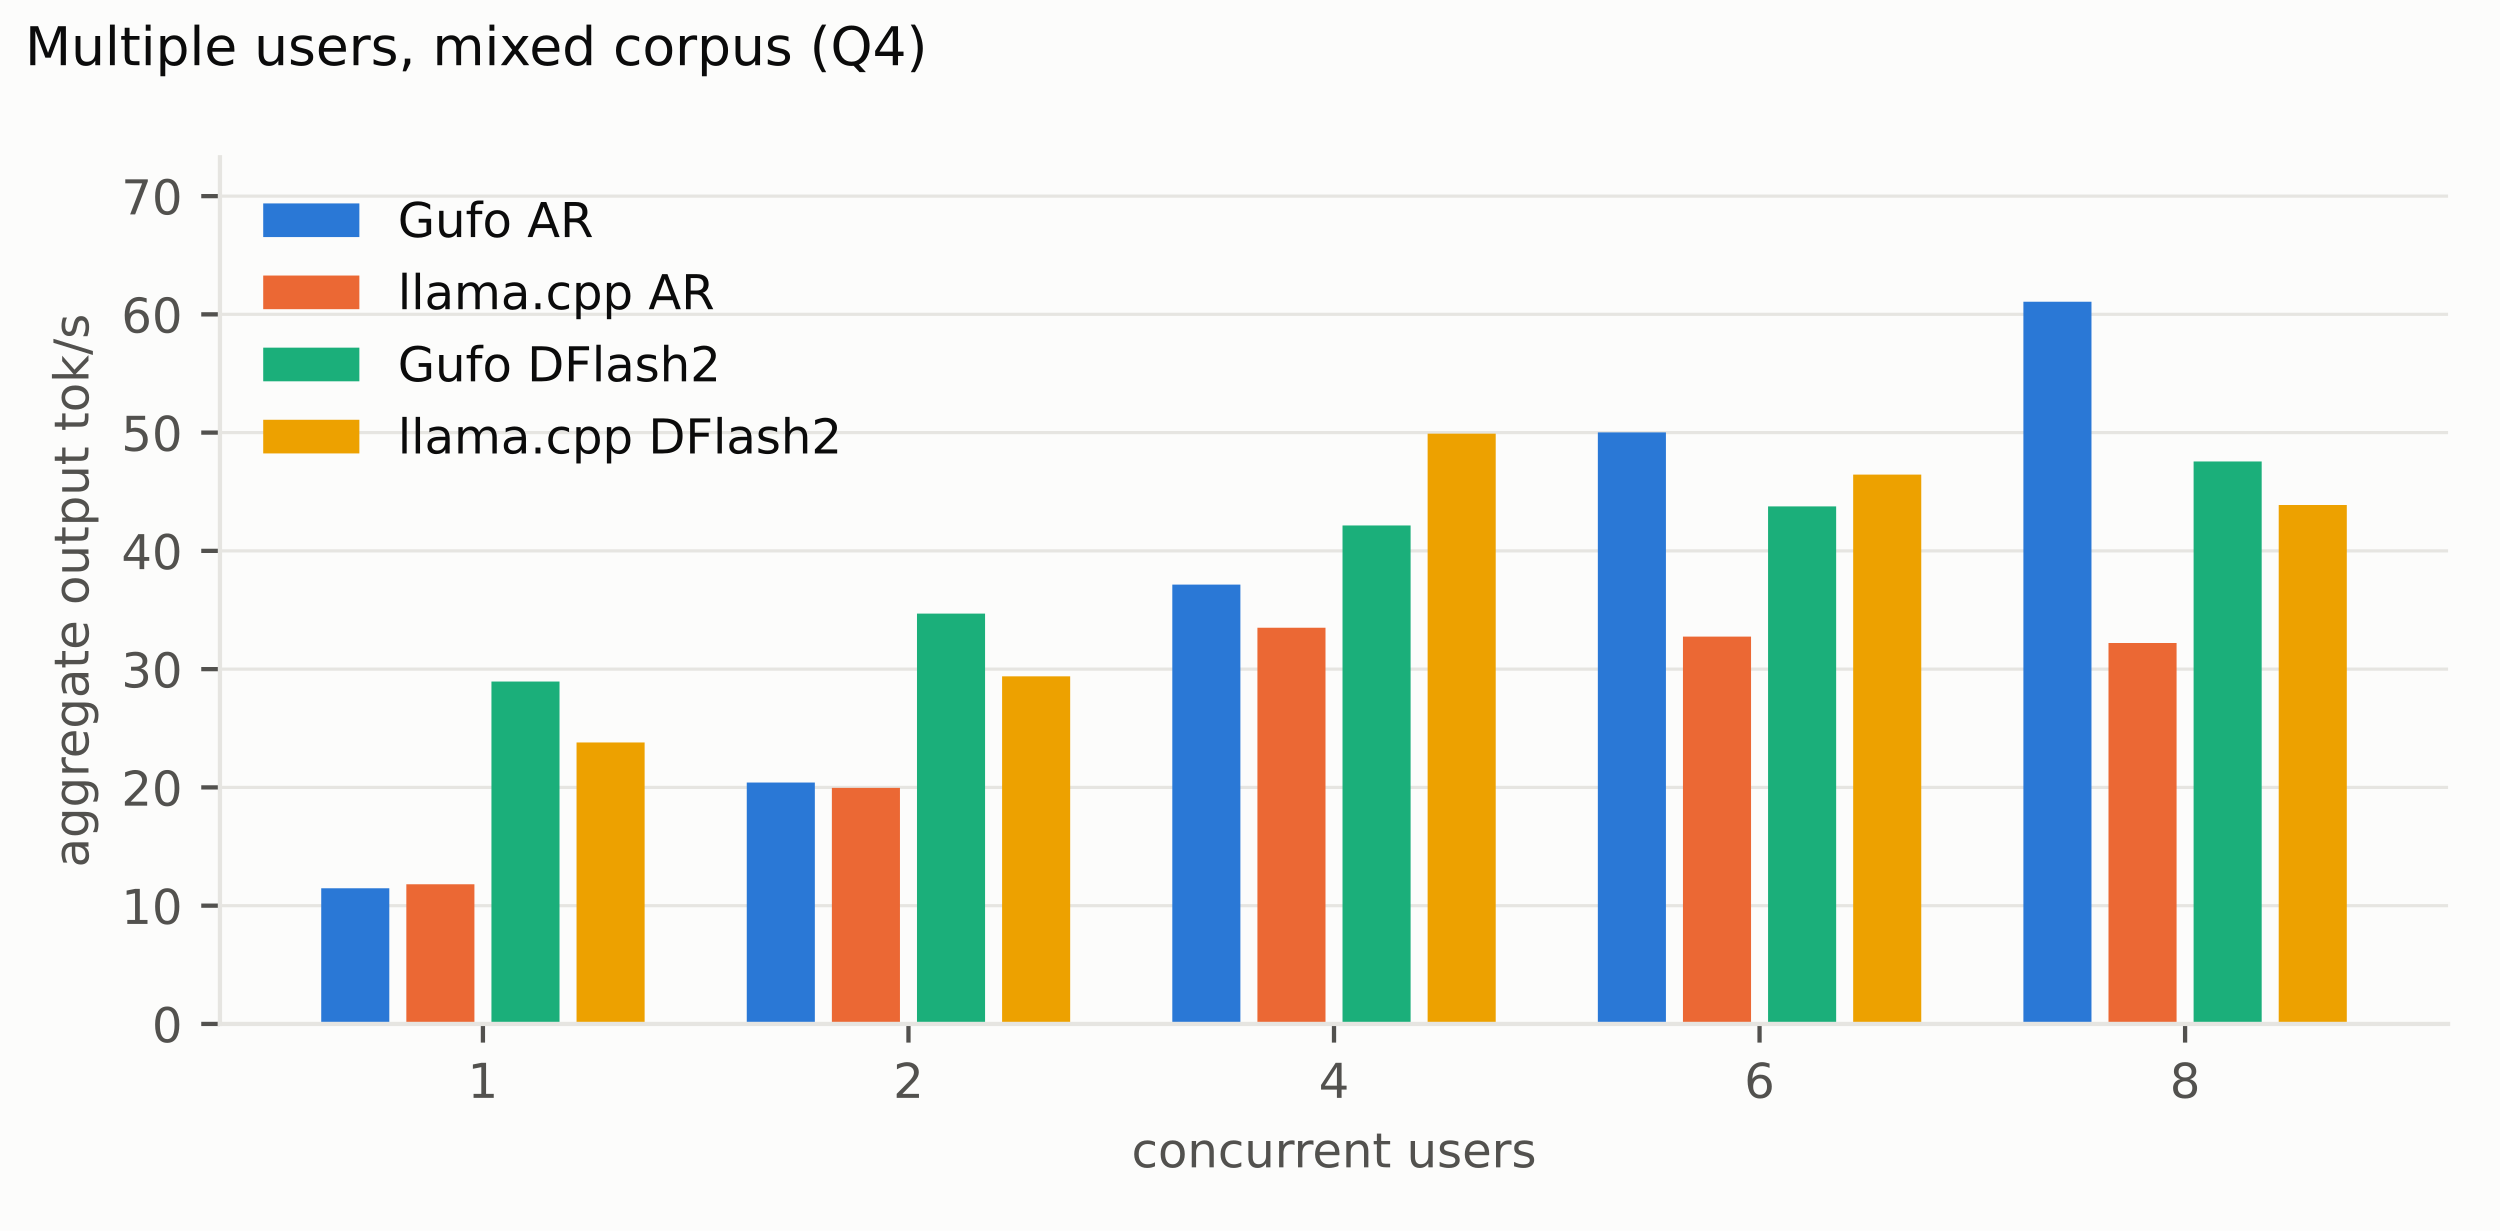
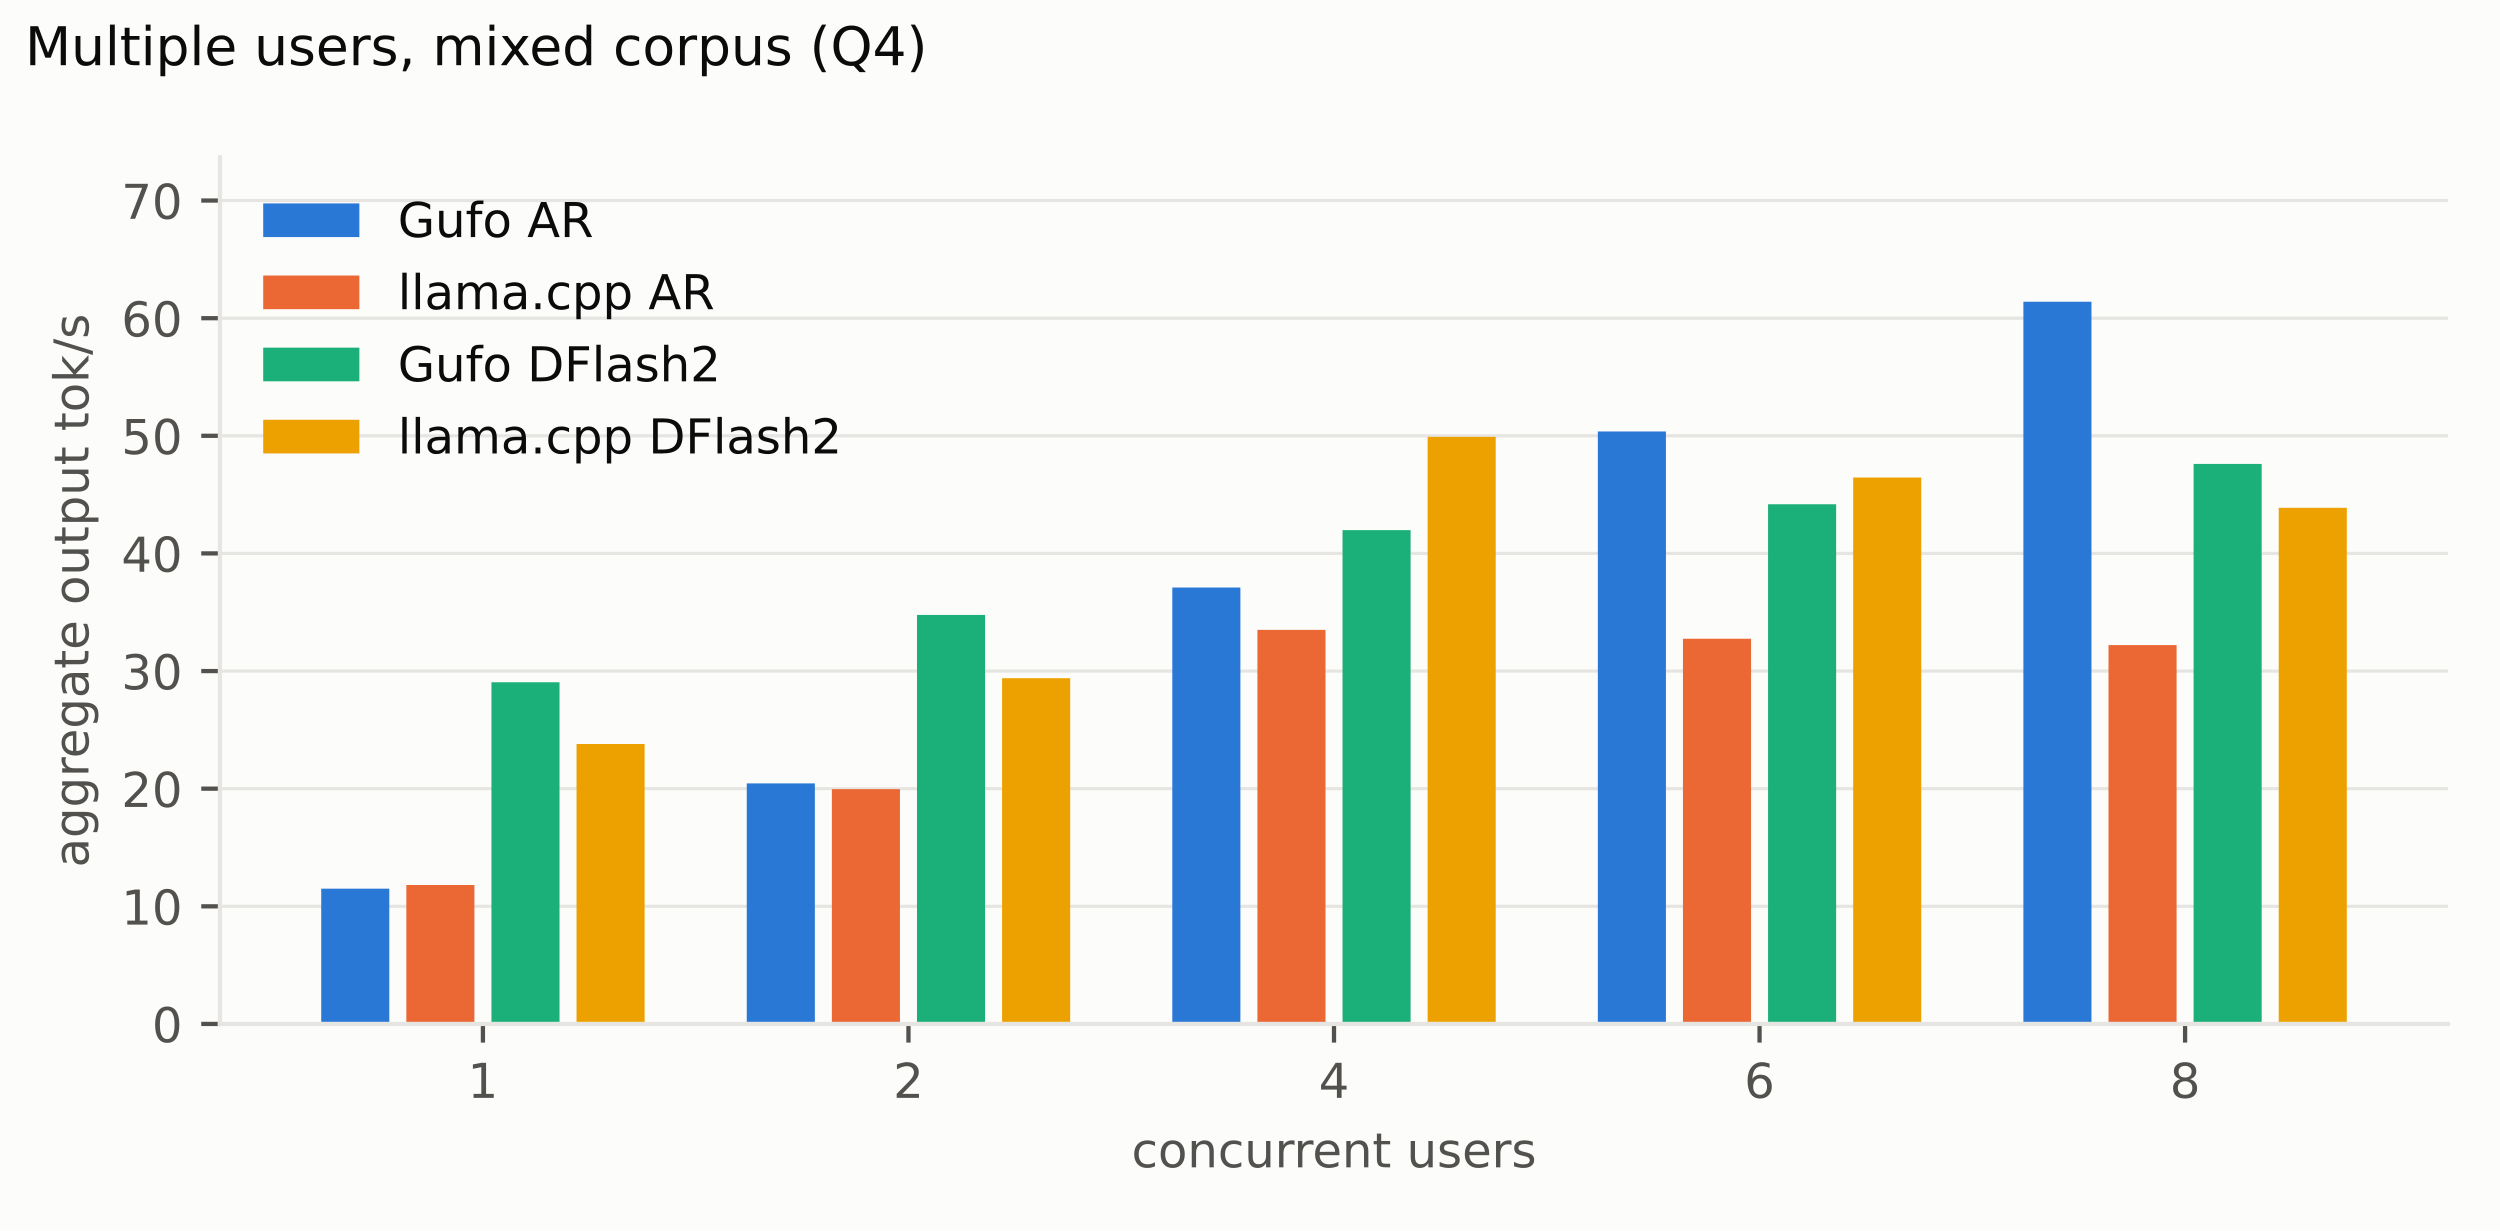
<svg xmlns="http://www.w3.org/2000/svg" xmlns:xlink="http://www.w3.org/1999/xlink" width="468pt" height="230.4pt" viewBox="0 0 468 230.4" version="1.1">
  <defs>
    <style type="text/css">*{stroke-linejoin: round; stroke-linecap: butt}</style>
  </defs>
  <g id="figure_1">
    <g id="patch_1">
      <path d="M 0 230.4  L 468 230.4  L 468 0  L 0 0  z " style="fill: #fcfcfb" />
    </g>
    <g id="axes_1">
      <g id="patch_2">
        <path d="M 41.173 191.68  L 458.28 191.68  L 458.28 29.441  L 41.173 29.441  z " style="fill: #fcfcfb" />
      </g>
      <g id="matplotlib.axis_1">
        <g id="xtick_1">
          <g id="line2d_1">
            <defs>
              <path id="m1ebf051f68" d="M 0 0  L 0 3.5  " style="stroke: #52514e; stroke-width: 0.8" />
            </defs>
            <g>
              <use xlink:href="#m1ebf051f68" x="90.404" y="191.68" style="fill: #52514e; stroke: #52514e; stroke-width: 0.8" />
            </g>
          </g>
          <g id="text_1">
            <text style="font-size: 9px; font-family: 'DejaVu Sans', 'Bitstream Vera Sans', 'Computer Modern Sans Serif', 'Lucida Grande', 'Verdana', 'Geneva', 'Lucid', 'Arial', 'Helvetica', 'Avant Garde', sans-serif; text-anchor: middle; fill: #52514e" x="90.404" y="205.518" transform="rotate(-0 90.40391 205.5179)">1</text>
          </g>
        </g>
        <g id="xtick_2">
          <g id="line2d_2">
            <g>
              <use xlink:href="#m1ebf051f68" x="170.065" y="191.68" style="fill: #52514e; stroke: #52514e; stroke-width: 0.8" />
            </g>
          </g>
          <g id="text_2">
            <text style="font-size: 9px; font-family: 'DejaVu Sans', 'Bitstream Vera Sans', 'Computer Modern Sans Serif', 'Lucida Grande', 'Verdana', 'Geneva', 'Lucid', 'Arial', 'Helvetica', 'Avant Garde', sans-serif; text-anchor: middle; fill: #52514e" x="170.065" y="205.518" transform="rotate(-0 170.0653 205.5179)">2</text>
          </g>
        </g>
        <g id="xtick_3">
          <g id="line2d_3">
            <g>
              <use xlink:href="#m1ebf051f68" x="249.727" y="191.68" style="fill: #52514e; stroke: #52514e; stroke-width: 0.8" />
            </g>
          </g>
          <g id="text_3">
            <text style="font-size: 9px; font-family: 'DejaVu Sans', 'Bitstream Vera Sans', 'Computer Modern Sans Serif', 'Lucida Grande', 'Verdana', 'Geneva', 'Lucid', 'Arial', 'Helvetica', 'Avant Garde', sans-serif; text-anchor: middle; fill: #52514e" x="249.727" y="205.518" transform="rotate(-0 249.7266 205.5179)">4</text>
          </g>
        </g>
        <g id="xtick_4">
          <g id="line2d_4">
            <g>
              <use xlink:href="#m1ebf051f68" x="329.388" y="191.68" style="fill: #52514e; stroke: #52514e; stroke-width: 0.8" />
            </g>
          </g>
          <g id="text_4">
            <text style="font-size: 9px; font-family: 'DejaVu Sans', 'Bitstream Vera Sans', 'Computer Modern Sans Serif', 'Lucida Grande', 'Verdana', 'Geneva', 'Lucid', 'Arial', 'Helvetica', 'Avant Garde', sans-serif; text-anchor: middle; fill: #52514e" x="329.388" y="205.518" transform="rotate(-0 329.3879 205.5179)">6</text>
          </g>
        </g>
        <g id="xtick_5">
          <g id="line2d_5">
            <g>
              <use xlink:href="#m1ebf051f68" x="409.049" y="191.68" style="fill: #52514e; stroke: #52514e; stroke-width: 0.8" />
            </g>
          </g>
          <g id="text_5">
            <text style="font-size: 9px; font-family: 'DejaVu Sans', 'Bitstream Vera Sans', 'Computer Modern Sans Serif', 'Lucida Grande', 'Verdana', 'Geneva', 'Lucid', 'Arial', 'Helvetica', 'Avant Garde', sans-serif; text-anchor: middle; fill: #52514e" x="409.049" y="205.518" transform="rotate(-0 409.0493 205.5179)">8</text>
          </g>
        </g>
        <g id="text_6">
          <text style="font-size: 9px; font-family: 'DejaVu Sans', 'Bitstream Vera Sans', 'Computer Modern Sans Serif', 'Lucida Grande', 'Verdana', 'Geneva', 'Lucid', 'Arial', 'Helvetica', 'Avant Garde', sans-serif; text-anchor: middle; fill: #52514e" x="249.727" y="218.518" transform="rotate(-0 249.7266 218.5179)">concurrent users</text>
        </g>
      </g>
      <g id="matplotlib.axis_2">
        <g id="ytick_1">
          <g id="line2d_6">
            <path d="M 41.173 191.68  L 458.28 191.68  " clip-path="url(#p2d3f1ae1b2)" style="fill: none; stroke: #e6e5e1; stroke-width: 0.6; stroke-linecap: square" />
          </g>
          <g id="line2d_7">
            <defs>
              <path id="m680e5b1e24" d="M 0 0  L -3.5 0  " style="stroke: #52514e; stroke-width: 0.8" />
            </defs>
            <g>
              <use xlink:href="#m680e5b1e24" x="41.173" y="191.68" style="fill: #52514e; stroke: #52514e; stroke-width: 0.8" />
            </g>
          </g>
          <g id="text_7">
            <text style="font-size: 9px; font-family: 'DejaVu Sans', 'Bitstream Vera Sans', 'Computer Modern Sans Serif', 'Lucida Grande', 'Verdana', 'Geneva', 'Lucid', 'Arial', 'Helvetica', 'Avant Garde', sans-serif; text-anchor: end; fill: #52514e" x="34.173" y="195.099" transform="rotate(-0 34.1732 195.0989)">0</text>
          </g>
        </g>
        <g id="ytick_2">
          <g id="line2d_8">
-             <path d="M 41.173 169.542  L 458.28 169.542  " clip-path="url(#p2d3f1ae1b2)" style="fill: none; stroke: #e6e5e1; stroke-width: 0.6; stroke-linecap: square" />
+             <path d="M 41.173 169.661  L 458.28 169.661  " clip-path="url(#p2d3f1ae1b2)" style="fill: none; stroke: #e6e5e1; stroke-width: 0.6; stroke-linecap: square" />
          </g>
          <g id="line2d_9">
            <g>
-               <use xlink:href="#m680e5b1e24" x="41.173" y="169.542" style="fill: #52514e; stroke: #52514e; stroke-width: 0.8" />
+               <use xlink:href="#m680e5b1e24" x="41.173" y="169.661" style="fill: #52514e; stroke: #52514e; stroke-width: 0.8" />
            </g>
          </g>
          <g id="text_8">
-             <text style="font-size: 9px; font-family: 'DejaVu Sans', 'Bitstream Vera Sans', 'Computer Modern Sans Serif', 'Lucida Grande', 'Verdana', 'Geneva', 'Lucid', 'Arial', 'Helvetica', 'Avant Garde', sans-serif; text-anchor: end; fill: #52514e" x="34.173" y="172.961" transform="rotate(-0 34.1732 172.9605)">10</text>
+             <text style="font-size: 9px; font-family: 'DejaVu Sans', 'Bitstream Vera Sans', 'Computer Modern Sans Serif', 'Lucida Grande', 'Verdana', 'Geneva', 'Lucid', 'Arial', 'Helvetica', 'Avant Garde', sans-serif; text-anchor: end; fill: #52514e" x="34.173" y="173.08" transform="rotate(-0 34.1732 173.0795)">10</text>
          </g>
        </g>
        <g id="ytick_3">
          <g id="line2d_10">
-             <path d="M 41.173 147.403  L 458.28 147.403  " clip-path="url(#p2d3f1ae1b2)" style="fill: none; stroke: #e6e5e1; stroke-width: 0.6; stroke-linecap: square" />
+             <path d="M 41.173 147.641  L 458.28 147.641  " clip-path="url(#p2d3f1ae1b2)" style="fill: none; stroke: #e6e5e1; stroke-width: 0.6; stroke-linecap: square" />
          </g>
          <g id="line2d_11">
            <g>
-               <use xlink:href="#m680e5b1e24" x="41.173" y="147.403" style="fill: #52514e; stroke: #52514e; stroke-width: 0.8" />
+               <use xlink:href="#m680e5b1e24" x="41.173" y="147.641" style="fill: #52514e; stroke: #52514e; stroke-width: 0.8" />
            </g>
          </g>
          <g id="text_9">
-             <text style="font-size: 9px; font-family: 'DejaVu Sans', 'Bitstream Vera Sans', 'Computer Modern Sans Serif', 'Lucida Grande', 'Verdana', 'Geneva', 'Lucid', 'Arial', 'Helvetica', 'Avant Garde', sans-serif; text-anchor: end; fill: #52514e" x="34.173" y="150.822" transform="rotate(-0 34.1732 150.8221)">20</text>
+             <text style="font-size: 9px; font-family: 'DejaVu Sans', 'Bitstream Vera Sans', 'Computer Modern Sans Serif', 'Lucida Grande', 'Verdana', 'Geneva', 'Lucid', 'Arial', 'Helvetica', 'Avant Garde', sans-serif; text-anchor: end; fill: #52514e" x="34.173" y="151.06" transform="rotate(-0 34.1732 151.0601)">20</text>
          </g>
        </g>
        <g id="ytick_4">
          <g id="line2d_12">
-             <path d="M 41.173 125.265  L 458.28 125.265  " clip-path="url(#p2d3f1ae1b2)" style="fill: none; stroke: #e6e5e1; stroke-width: 0.6; stroke-linecap: square" />
+             <path d="M 41.173 125.622  L 458.28 125.622  " clip-path="url(#p2d3f1ae1b2)" style="fill: none; stroke: #e6e5e1; stroke-width: 0.6; stroke-linecap: square" />
          </g>
          <g id="line2d_13">
            <g>
-               <use xlink:href="#m680e5b1e24" x="41.173" y="125.265" style="fill: #52514e; stroke: #52514e; stroke-width: 0.8" />
+               <use xlink:href="#m680e5b1e24" x="41.173" y="125.622" style="fill: #52514e; stroke: #52514e; stroke-width: 0.8" />
            </g>
          </g>
          <g id="text_10">
-             <text style="font-size: 9px; font-family: 'DejaVu Sans', 'Bitstream Vera Sans', 'Computer Modern Sans Serif', 'Lucida Grande', 'Verdana', 'Geneva', 'Lucid', 'Arial', 'Helvetica', 'Avant Garde', sans-serif; text-anchor: end; fill: #52514e" x="34.173" y="128.684" transform="rotate(-0 34.1732 128.6837)">30</text>
+             <text style="font-size: 9px; font-family: 'DejaVu Sans', 'Bitstream Vera Sans', 'Computer Modern Sans Serif', 'Lucida Grande', 'Verdana', 'Geneva', 'Lucid', 'Arial', 'Helvetica', 'Avant Garde', sans-serif; text-anchor: end; fill: #52514e" x="34.173" y="129.041" transform="rotate(-0 34.1732 129.0406)">30</text>
          </g>
        </g>
        <g id="ytick_5">
          <g id="line2d_14">
-             <path d="M 41.173 103.126  L 458.28 103.126  " clip-path="url(#p2d3f1ae1b2)" style="fill: none; stroke: #e6e5e1; stroke-width: 0.6; stroke-linecap: square" />
+             <path d="M 41.173 103.602  L 458.28 103.602  " clip-path="url(#p2d3f1ae1b2)" style="fill: none; stroke: #e6e5e1; stroke-width: 0.6; stroke-linecap: square" />
          </g>
          <g id="line2d_15">
            <g>
-               <use xlink:href="#m680e5b1e24" x="41.173" y="103.126" style="fill: #52514e; stroke: #52514e; stroke-width: 0.8" />
+               <use xlink:href="#m680e5b1e24" x="41.173" y="103.602" style="fill: #52514e; stroke: #52514e; stroke-width: 0.8" />
            </g>
          </g>
          <g id="text_11">
-             <text style="font-size: 9px; font-family: 'DejaVu Sans', 'Bitstream Vera Sans', 'Computer Modern Sans Serif', 'Lucida Grande', 'Verdana', 'Geneva', 'Lucid', 'Arial', 'Helvetica', 'Avant Garde', sans-serif; text-anchor: end; fill: #52514e" x="34.173" y="106.545" transform="rotate(-0 34.1732 106.5453)">40</text>
+             <text style="font-size: 9px; font-family: 'DejaVu Sans', 'Bitstream Vera Sans', 'Computer Modern Sans Serif', 'Lucida Grande', 'Verdana', 'Geneva', 'Lucid', 'Arial', 'Helvetica', 'Avant Garde', sans-serif; text-anchor: end; fill: #52514e" x="34.173" y="107.021" transform="rotate(-0 34.1732 107.0212)">40</text>
          </g>
        </g>
        <g id="ytick_6">
          <g id="line2d_16">
-             <path d="M 41.173 80.988  L 458.28 80.988  " clip-path="url(#p2d3f1ae1b2)" style="fill: none; stroke: #e6e5e1; stroke-width: 0.6; stroke-linecap: square" />
+             <path d="M 41.173 81.583  L 458.28 81.583  " clip-path="url(#p2d3f1ae1b2)" style="fill: none; stroke: #e6e5e1; stroke-width: 0.6; stroke-linecap: square" />
          </g>
          <g id="line2d_17">
            <g>
-               <use xlink:href="#m680e5b1e24" x="41.173" y="80.988" style="fill: #52514e; stroke: #52514e; stroke-width: 0.8" />
+               <use xlink:href="#m680e5b1e24" x="41.173" y="81.583" style="fill: #52514e; stroke: #52514e; stroke-width: 0.8" />
            </g>
          </g>
          <g id="text_12">
-             <text style="font-size: 9px; font-family: 'DejaVu Sans', 'Bitstream Vera Sans', 'Computer Modern Sans Serif', 'Lucida Grande', 'Verdana', 'Geneva', 'Lucid', 'Arial', 'Helvetica', 'Avant Garde', sans-serif; text-anchor: end; fill: #52514e" x="34.173" y="84.407" transform="rotate(-0 34.1732 84.40683)">50</text>
+             <text style="font-size: 9px; font-family: 'DejaVu Sans', 'Bitstream Vera Sans', 'Computer Modern Sans Serif', 'Lucida Grande', 'Verdana', 'Geneva', 'Lucid', 'Arial', 'Helvetica', 'Avant Garde', sans-serif; text-anchor: end; fill: #52514e" x="34.173" y="85.002" transform="rotate(-0 34.1732 85.00176)">50</text>
          </g>
        </g>
        <g id="ytick_7">
          <g id="line2d_18">
-             <path d="M 41.173 58.849  L 458.28 58.849  " clip-path="url(#p2d3f1ae1b2)" style="fill: none; stroke: #e6e5e1; stroke-width: 0.6; stroke-linecap: square" />
+             <path d="M 41.173 59.563  L 458.28 59.563  " clip-path="url(#p2d3f1ae1b2)" style="fill: none; stroke: #e6e5e1; stroke-width: 0.6; stroke-linecap: square" />
          </g>
          <g id="line2d_19">
            <g>
-               <use xlink:href="#m680e5b1e24" x="41.173" y="58.849" style="fill: #52514e; stroke: #52514e; stroke-width: 0.8" />
+               <use xlink:href="#m680e5b1e24" x="41.173" y="59.563" style="fill: #52514e; stroke: #52514e; stroke-width: 0.8" />
            </g>
          </g>
          <g id="text_13">
-             <text style="font-size: 9px; font-family: 'DejaVu Sans', 'Bitstream Vera Sans', 'Computer Modern Sans Serif', 'Lucida Grande', 'Verdana', 'Geneva', 'Lucid', 'Arial', 'Helvetica', 'Avant Garde', sans-serif; text-anchor: end; fill: #52514e" x="34.173" y="62.268" transform="rotate(-0 34.1732 62.26841)">60</text>
+             <text style="font-size: 9px; font-family: 'DejaVu Sans', 'Bitstream Vera Sans', 'Computer Modern Sans Serif', 'Lucida Grande', 'Verdana', 'Geneva', 'Lucid', 'Arial', 'Helvetica', 'Avant Garde', sans-serif; text-anchor: end; fill: #52514e" x="34.173" y="62.982" transform="rotate(-0 34.1732 62.98232)">60</text>
          </g>
        </g>
        <g id="ytick_8">
          <g id="line2d_20">
-             <path d="M 41.173 36.711  L 458.28 36.711  " clip-path="url(#p2d3f1ae1b2)" style="fill: none; stroke: #e6e5e1; stroke-width: 0.6; stroke-linecap: square" />
+             <path d="M 41.173 37.544  L 458.28 37.544  " clip-path="url(#p2d3f1ae1b2)" style="fill: none; stroke: #e6e5e1; stroke-width: 0.6; stroke-linecap: square" />
          </g>
          <g id="line2d_21">
            <g>
-               <use xlink:href="#m680e5b1e24" x="41.173" y="36.711" style="fill: #52514e; stroke: #52514e; stroke-width: 0.8" />
+               <use xlink:href="#m680e5b1e24" x="41.173" y="37.544" style="fill: #52514e; stroke: #52514e; stroke-width: 0.8" />
            </g>
          </g>
          <g id="text_14">
-             <text style="font-size: 9px; font-family: 'DejaVu Sans', 'Bitstream Vera Sans', 'Computer Modern Sans Serif', 'Lucida Grande', 'Verdana', 'Geneva', 'Lucid', 'Arial', 'Helvetica', 'Avant Garde', sans-serif; text-anchor: end; fill: #52514e" x="34.173" y="40.13" transform="rotate(-0 34.1732 40.12998)">70</text>
+             <text style="font-size: 9px; font-family: 'DejaVu Sans', 'Bitstream Vera Sans', 'Computer Modern Sans Serif', 'Lucida Grande', 'Verdana', 'Geneva', 'Lucid', 'Arial', 'Helvetica', 'Avant Garde', sans-serif; text-anchor: end; fill: #52514e" x="34.173" y="40.963" transform="rotate(-0 34.1732 40.96288)">70</text>
          </g>
        </g>
        <g id="text_15">
          <text style="font-size: 9px; font-family: 'DejaVu Sans', 'Bitstream Vera Sans', 'Computer Modern Sans Serif', 'Lucida Grande', 'Verdana', 'Geneva', 'Lucid', 'Arial', 'Helvetica', 'Avant Garde', sans-serif; text-anchor: middle; fill: #52514e" x="16.559" y="110.56" transform="rotate(-90 16.55859 110.5604)">aggregate output tok/s</text>
        </g>
      </g>
      <g id="patch_3">
-         <path d="M 60.133 191.68  L 72.878 191.68  L 72.878 166.287  L 60.133 166.287  z " clip-path="url(#p2d3f1ae1b2)" style="fill: #2a78d6" />
+         <path d="M 60.133 191.68  L 72.878 191.68  L 72.878 166.358  L 60.133 166.358  z " clip-path="url(#p2d3f1ae1b2)" style="fill: #2a78d6" />
      </g>
      <g id="patch_4">
-         <path d="M 139.794 191.68  L 152.54 191.68  L 152.54 146.495  L 139.794 146.495  z " clip-path="url(#p2d3f1ae1b2)" style="fill: #2a78d6" />
+         <path d="M 139.794 191.68  L 152.54 191.68  L 152.54 146.65  L 139.794 146.65  z " clip-path="url(#p2d3f1ae1b2)" style="fill: #2a78d6" />
      </g>
      <g id="patch_5">
-         <path d="M 219.455 191.68  L 232.201 191.68  L 232.201 109.436  L 219.455 109.436  z " clip-path="url(#p2d3f1ae1b2)" style="fill: #2a78d6" />
+         <path d="M 219.455 191.68  L 232.201 191.68  L 232.201 109.988  L 219.455 109.988  z " clip-path="url(#p2d3f1ae1b2)" style="fill: #2a78d6" />
      </g>
      <g id="patch_6">
-         <path d="M 299.117 191.68  L 311.862 191.68  L 311.862 80.944  L 299.117 80.944  z " clip-path="url(#p2d3f1ae1b2)" style="fill: #2a78d6" />
+         <path d="M 299.117 191.68  L 311.862 191.68  L 311.862 80.768  L 299.117 80.768  z " clip-path="url(#p2d3f1ae1b2)" style="fill: #2a78d6" />
      </g>
      <g id="patch_7">
        <path d="M 378.778 191.68  L 391.524 191.68  L 391.524 56.481  L 378.778 56.481  z " clip-path="url(#p2d3f1ae1b2)" style="fill: #2a78d6" />
      </g>
      <g id="patch_8">
-         <path d="M 76.065 191.68  L 88.811 191.68  L 88.811 165.535  L 76.065 165.535  z " clip-path="url(#p2d3f1ae1b2)" style="fill: #eb6834" />
+         <path d="M 76.065 191.68  L 88.811 191.68  L 88.811 165.675  L 76.065 165.675  z " clip-path="url(#p2d3f1ae1b2)" style="fill: #eb6834" />
      </g>
      <g id="patch_9">
-         <path d="M 155.726 191.68  L 168.472 191.68  L 168.472 147.492  L 155.726 147.492  z " clip-path="url(#p2d3f1ae1b2)" style="fill: #eb6834" />
+         <path d="M 155.726 191.68  L 168.472 191.68  L 168.472 147.729  L 155.726 147.729  z " clip-path="url(#p2d3f1ae1b2)" style="fill: #eb6834" />
      </g>
      <g id="patch_10">
-         <path d="M 235.388 191.68  L 248.133 191.68  L 248.133 117.516  L 235.388 117.516  z " clip-path="url(#p2d3f1ae1b2)" style="fill: #eb6834" />
+         <path d="M 235.388 191.68  L 248.133 191.68  L 248.133 117.915  L 235.388 117.915  z " clip-path="url(#p2d3f1ae1b2)" style="fill: #eb6834" />
      </g>
      <g id="patch_11">
-         <path d="M 315.049 191.68  L 327.795 191.68  L 327.795 119.177  L 315.049 119.177  z " clip-path="url(#p2d3f1ae1b2)" style="fill: #eb6834" />
+         <path d="M 315.049 191.68  L 327.795 191.68  L 327.795 119.566  L 315.049 119.566  z " clip-path="url(#p2d3f1ae1b2)" style="fill: #eb6834" />
      </g>
      <g id="patch_12">
-         <path d="M 394.71 191.68  L 407.456 191.68  L 407.456 120.372  L 394.71 120.372  z " clip-path="url(#p2d3f1ae1b2)" style="fill: #eb6834" />
+         <path d="M 394.71 191.68  L 407.456 191.68  L 407.456 120.755  L 394.71 120.755  z " clip-path="url(#p2d3f1ae1b2)" style="fill: #eb6834" />
      </g>
      <g id="patch_13">
-         <path d="M 91.997 191.68  L 104.743 191.68  L 104.743 127.589  L 91.997 127.589  z " clip-path="url(#p2d3f1ae1b2)" style="fill: #1baf7a" />
+         <path d="M 91.997 191.68  L 104.743 191.68  L 104.743 127.714  L 91.997 127.714  z " clip-path="url(#p2d3f1ae1b2)" style="fill: #1baf7a" />
      </g>
      <g id="patch_14">
-         <path d="M 171.658 191.68  L 184.404 191.68  L 184.404 114.86  L 171.658 114.86  z " clip-path="url(#p2d3f1ae1b2)" style="fill: #1baf7a" />
+         <path d="M 171.658 191.68  L 184.404 191.68  L 184.404 115.118  L 171.658 115.118  z " clip-path="url(#p2d3f1ae1b2)" style="fill: #1baf7a" />
      </g>
      <g id="patch_15">
-         <path d="M 251.32 191.68  L 264.066 191.68  L 264.066 98.367  L 251.32 98.367  z " clip-path="url(#p2d3f1ae1b2)" style="fill: #1baf7a" />
+         <path d="M 251.32 191.68  L 264.066 191.68  L 264.066 99.242  L 251.32 99.242  z " clip-path="url(#p2d3f1ae1b2)" style="fill: #1baf7a" />
      </g>
      <g id="patch_16">
-         <path d="M 330.981 191.68  L 343.727 191.68  L 343.727 94.802  L 330.981 94.802  z " clip-path="url(#p2d3f1ae1b2)" style="fill: #1baf7a" />
+         <path d="M 330.981 191.68  L 343.727 191.68  L 343.727 94.398  L 330.981 94.398  z " clip-path="url(#p2d3f1ae1b2)" style="fill: #1baf7a" />
      </g>
      <g id="patch_17">
-         <path d="M 410.643 191.68  L 423.388 191.68  L 423.388 86.39  L 410.643 86.39  z " clip-path="url(#p2d3f1ae1b2)" style="fill: #1baf7a" />
+         <path d="M 410.643 191.68  L 423.388 191.68  L 423.388 86.845  L 410.643 86.845  z " clip-path="url(#p2d3f1ae1b2)" style="fill: #1baf7a" />
      </g>
      <g id="patch_18">
-         <path d="M 107.929 191.68  L 120.675 191.68  L 120.675 138.991  L 107.929 138.991  z " clip-path="url(#p2d3f1ae1b2)" style="fill: #eda100" />
+         <path d="M 107.929 191.68  L 120.675 191.68  L 120.675 139.274  L 107.929 139.274  z " clip-path="url(#p2d3f1ae1b2)" style="fill: #eda100" />
      </g>
      <g id="patch_19">
-         <path d="M 187.591 191.68  L 200.337 191.68  L 200.337 126.615  L 187.591 126.615  z " clip-path="url(#p2d3f1ae1b2)" style="fill: #eda100" />
+         <path d="M 187.591 191.68  L 200.337 191.68  L 200.337 126.965  L 187.591 126.965  z " clip-path="url(#p2d3f1ae1b2)" style="fill: #eda100" />
      </g>
      <g id="patch_20">
-         <path d="M 267.252 191.68  L 279.998 191.68  L 279.998 81.187  L 267.252 81.187  z " clip-path="url(#p2d3f1ae1b2)" style="fill: #eda100" />
+         <path d="M 267.252 191.68  L 279.998 191.68  L 279.998 81.781  L 267.252 81.781  z " clip-path="url(#p2d3f1ae1b2)" style="fill: #eda100" />
      </g>
      <g id="patch_21">
-         <path d="M 346.913 191.68  L 359.659 191.68  L 359.659 88.847  L 346.913 88.847  z " clip-path="url(#p2d3f1ae1b2)" style="fill: #eda100" />
+         <path d="M 346.913 191.68  L 359.659 191.68  L 359.659 89.4  L 346.913 89.4  z " clip-path="url(#p2d3f1ae1b2)" style="fill: #eda100" />
      </g>
      <g id="patch_22">
-         <path d="M 426.575 191.68  L 439.321 191.68  L 439.321 94.537  L 426.575 94.537  z " clip-path="url(#p2d3f1ae1b2)" style="fill: #eda100" />
+         <path d="M 426.575 191.68  L 439.321 191.68  L 439.321 95.059  L 426.575 95.059  z " clip-path="url(#p2d3f1ae1b2)" style="fill: #eda100" />
      </g>
      <g id="patch_23">
        <path d="M 41.173 191.68  L 41.173 29.441  " style="fill: none; stroke: #e6e5e1; stroke-width: 0.8; stroke-linejoin: miter; stroke-linecap: square" />
      </g>
      <g id="patch_24">
        <path d="M 41.173 191.68  L 458.28 191.68  " style="fill: none; stroke: #e6e5e1; stroke-width: 0.8; stroke-linejoin: miter; stroke-linecap: square" />
      </g>
      <g id="legend_1">
        <g id="patch_25">
          <path d="M 49.273 44.379  L 67.273 44.379  L 67.273 38.079  L 49.273 38.079  z " style="fill: #2a78d6" />
        </g>
        <g id="text_16">
          <text style="font-size: 9px; font-family: 'DejaVu Sans', 'Bitstream Vera Sans', 'Computer Modern Sans Serif', 'Lucida Grande', 'Verdana', 'Geneva', 'Lucid', 'Arial', 'Helvetica', 'Avant Garde', sans-serif; text-anchor: start; fill: #0b0b0b" x="74.473" y="44.379" transform="rotate(-0 74.4732 44.37938)">Gufo AR</text>
        </g>
        <g id="patch_26">
          <path d="M 49.273 57.88  L 67.273 57.88  L 67.273 51.58  L 49.273 51.58  z " style="fill: #eb6834" />
        </g>
        <g id="text_17">
          <text style="font-size: 9px; font-family: 'DejaVu Sans', 'Bitstream Vera Sans', 'Computer Modern Sans Serif', 'Lucida Grande', 'Verdana', 'Geneva', 'Lucid', 'Arial', 'Helvetica', 'Avant Garde', sans-serif; text-anchor: start; fill: #0b0b0b" x="74.473" y="57.88" transform="rotate(-0 74.4732 57.88008)">llama.cpp AR</text>
        </g>
        <g id="patch_27">
          <path d="M 49.273 71.381  L 67.273 71.381  L 67.273 65.081  L 49.273 65.081  z " style="fill: #1baf7a" />
        </g>
        <g id="text_18">
          <text style="font-size: 9px; font-family: 'DejaVu Sans', 'Bitstream Vera Sans', 'Computer Modern Sans Serif', 'Lucida Grande', 'Verdana', 'Geneva', 'Lucid', 'Arial', 'Helvetica', 'Avant Garde', sans-serif; text-anchor: start; fill: #0b0b0b" x="74.473" y="71.381" transform="rotate(-0 74.4732 71.38078)">Gufo DFlash2</text>
        </g>
        <g id="patch_28">
          <path d="M 49.273 84.881  L 67.273 84.881  L 67.273 78.581  L 49.273 78.581  z " style="fill: #eda100" />
        </g>
        <g id="text_19">
          <text style="font-size: 9px; font-family: 'DejaVu Sans', 'Bitstream Vera Sans', 'Computer Modern Sans Serif', 'Lucida Grande', 'Verdana', 'Geneva', 'Lucid', 'Arial', 'Helvetica', 'Avant Garde', sans-serif; text-anchor: start; fill: #0b0b0b" x="74.473" y="84.881" transform="rotate(-0 74.4732 84.88148)">llama.cpp DFlash2</text>
        </g>
      </g>
    </g>
    <g id="text_20">
      <text style="font-size: 10px; font-family: 'DejaVu Sans', 'Bitstream Vera Sans', 'Computer Modern Sans Serif', 'Lucida Grande', 'Verdana', 'Geneva', 'Lucid', 'Arial', 'Helvetica', 'Avant Garde', sans-serif; text-anchor: start; fill: #0b0b0b" x="4.68" y="12.206" transform="rotate(-0 4.68 12.20644)">Multiple users, mixed corpus (Q4)</text>
    </g>
  </g>
  <defs>
    <clipPath id="p2d3f1ae1b2">
      <rect x="41.173" y="29.441" width="417.107" height="162.239" />
    </clipPath>
  </defs>
</svg>
